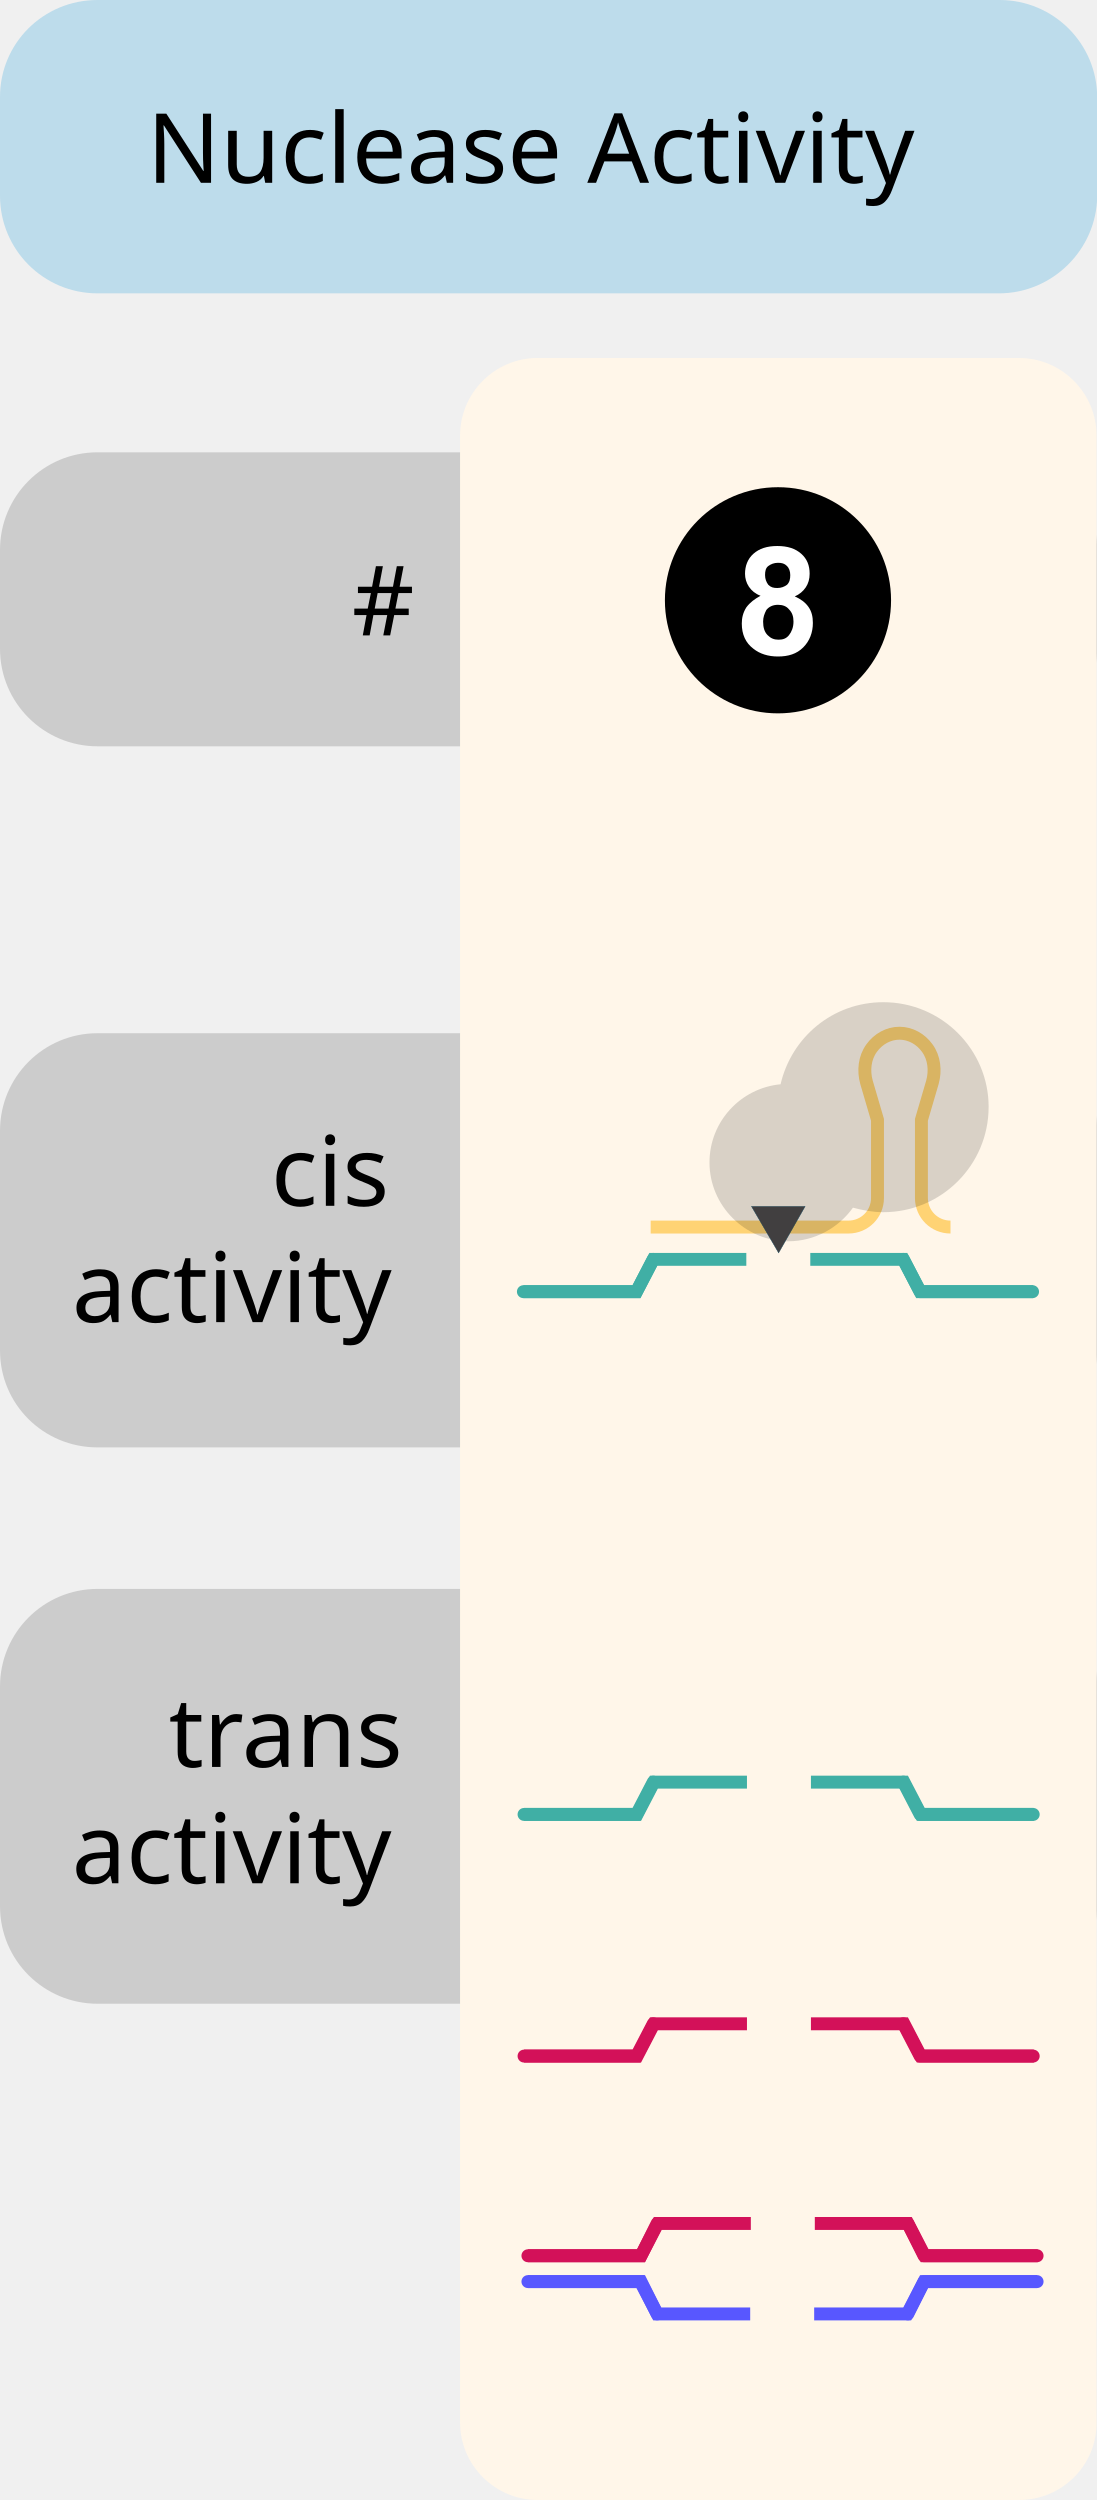
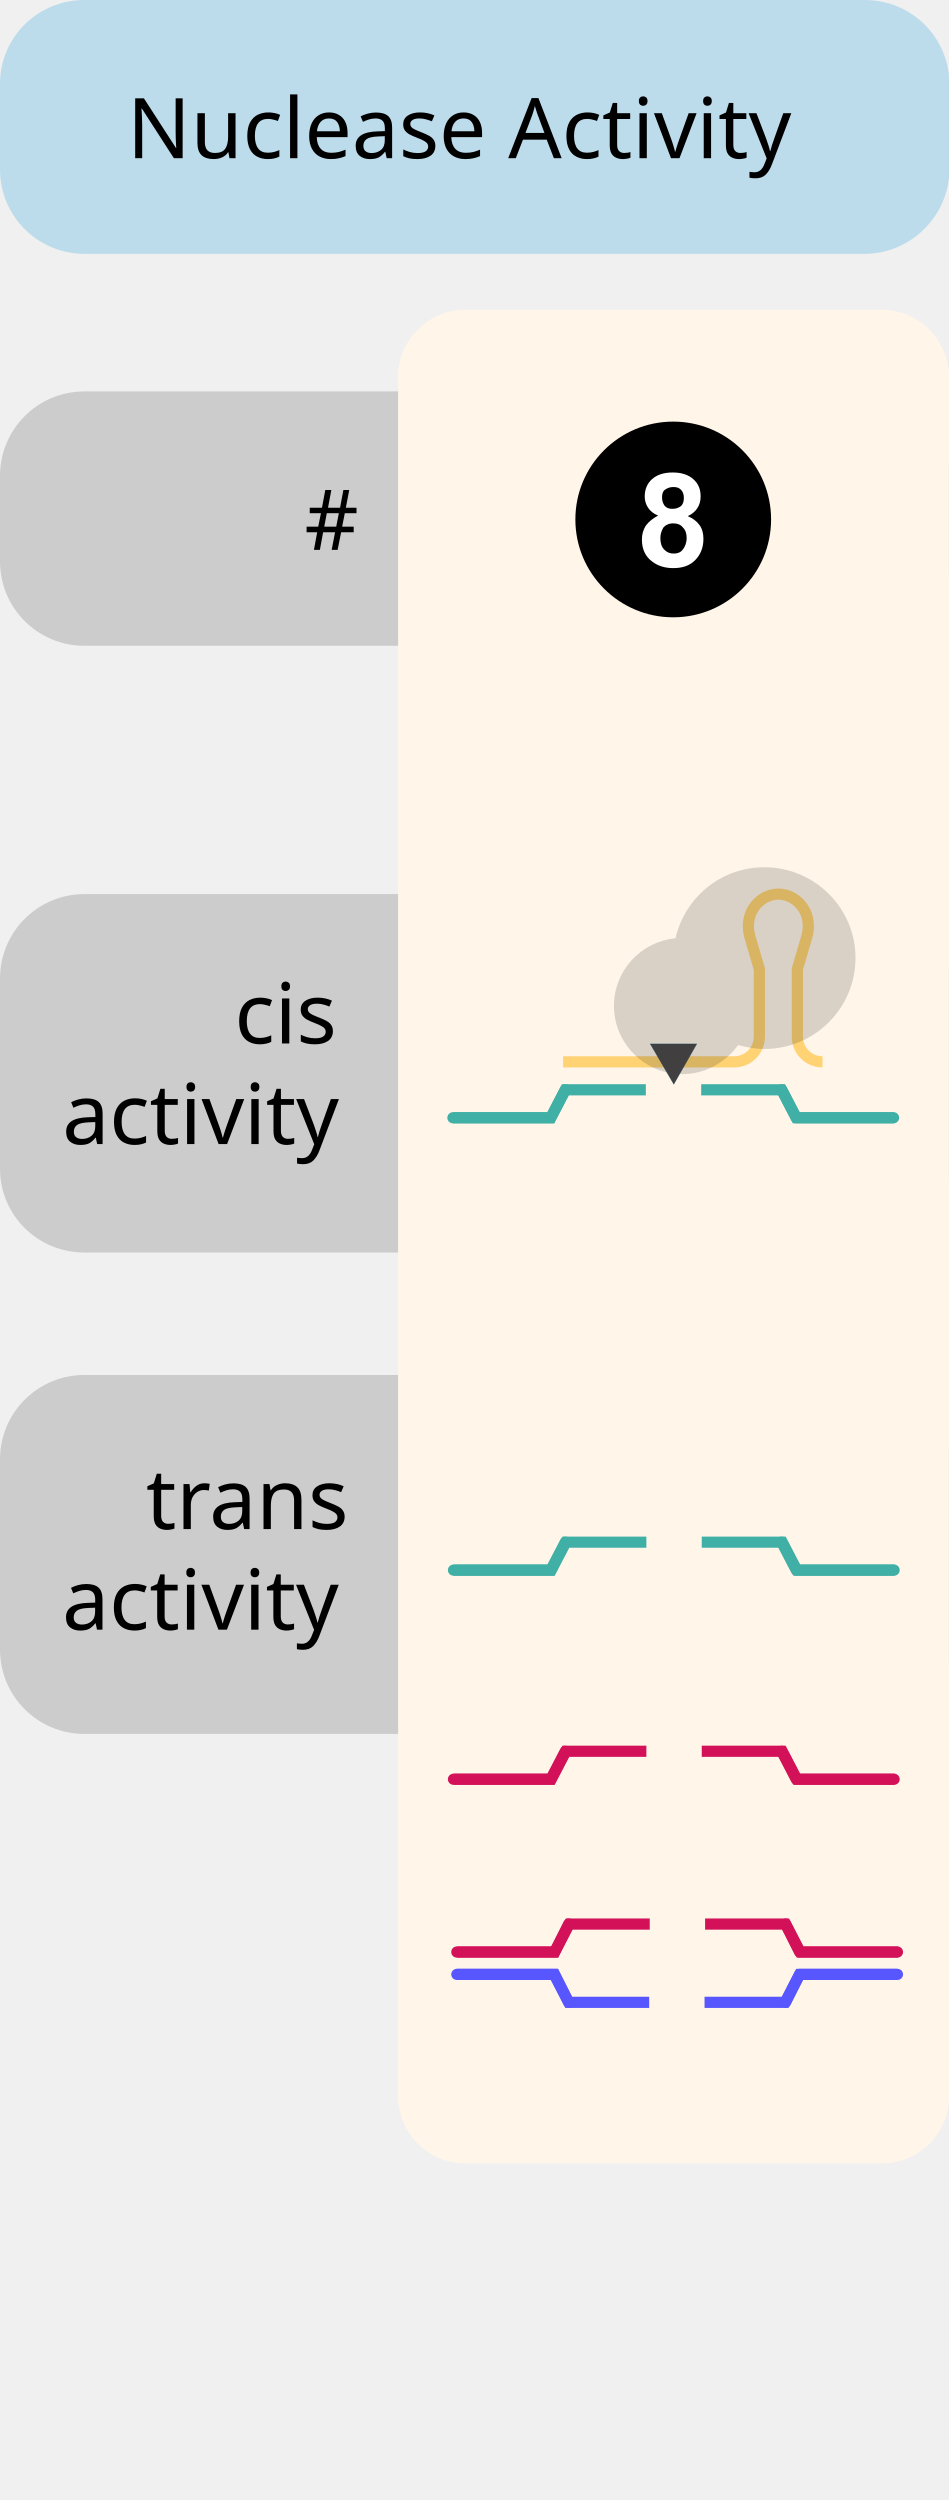
- <svg xmlns="http://www.w3.org/2000/svg" xmlns:xlink="http://www.w3.org/1999/xlink" version="1.1" id="Layer_1" x="0px" y="0px" viewBox="0 0 169.7 386.9" style="enable-background:new 0 0 169.7 386.9;" xml:space="preserve">
+ <svg xmlns="http://www.w3.org/2000/svg" xmlns:xlink="http://www.w3.org/1999/xlink" version="1.1" id="Layer_1" x="0px" y="0px" viewBox="0 0 169.7 447.1" style="enable-background:new 0 0 169.7 447.1;" xml:space="preserve">
  <style type="text/css">
	.st0{fill:none;}
	.st1{fill:#40AFA5;}
- 	.st2{fill:#31CAFD;}
- 	.st3{fill:#AAB8F1;}
- 	.st4{fill:#A2B8FF;}
- 	.st5{fill:#00CEDE;}
- 	.st6{fill:#FF0A00;}
- 	.st7{fill:#BEBEBE;}
- 	.st8{fill:#8F7F1D;}
- 	.st9{fill:#A17800;}
- 	.st10{fill:#FE1600;}
- 	.st11{fill:#C0BCBC;}
- 	.st12{fill:#CFB7BE;}
- 	.st13{fill:#BFBBC9;}
- 	.st14{fill:url(#SVGID_1_);}
- 	.st15{fill:#5857FF;}
- 	.st16{fill:#D31159;}
- 	.st17{fill:#FFAF00;}
- 	.st18{fill:#A09C9A;}
- 	.st19{fill:#006CDE;}
- 	.st20{fill:#6A6B7A;}
- 	.st21{fill:#D6BD0F;}
- 	.st22{fill:#A699AB;}
- 	.st23{fill:#0072BF;}
- 	.st24{fill:#80674E;}
- 	.st25{fill:#F2B300;}
- 	.st26{fill:#4DAAB8;}
- 	.st27{fill:#007B83;}
- 	.st28{fill:#D02A2A;}
- 	.st29{fill:#FFA5AF;}
- 	.st30{fill:#FFF7EA;}
- 	.st31{fill:#FFF7EB;}
- 	.st32{fill:#FFF6F5;}
- 	.st33{fill:#FCFCFC;}
- 	.st34{fill:#8B61FF;}
- 	.st35{fill:#007AFE;}
- 	.st36{fill:#0081DD;}
- 	.st37{fill:#65838D;}
- 	.st38{fill:#00FFB7;}
- 	.st39{fill:#F0DFA8;}
- 	.st40{fill:#FFD8C5;}
- 	.st41{fill:#89F0FF;}
- 	.st42{fill:#FFF6E9;}
- 	.st43{fill:none;stroke:#FFAF00;stroke-width:2.814;stroke-miterlimit:10;}
- 	.st44{opacity:0.15;}
+ 	.st2{fill:#FFF6E9;}
+ 	.st3{fill:#31CAFD;}
+ 	.st4{fill:#AAB8F1;}
+ 	.st5{fill:#A2B8FF;}
+ 	.st6{fill:#00CEDE;}
+ 	.st7{fill:#FF0A00;}
+ 	.st8{fill:#BEBEBE;}
+ 	.st9{fill:#8F7F1D;}
+ 	.st10{fill:#A17800;}
+ 	.st11{fill:#FE1600;}
+ 	.st12{fill:#C0BCBC;}
+ 	.st13{fill:#CFB7BE;}
+ 	.st14{fill:#BFBBC9;}
+ 	.st15{fill:url(#SVGID_1_);}
+ 	.st16{fill:#5857FF;}
+ 	.st17{fill:#D31159;}
+ 	.st18{fill:#FFAF00;}
+ 	.st19{fill:#A09C9A;}
+ 	.st20{fill:#006CDE;}
+ 	.st21{fill:#6A6B7A;}
+ 	.st22{fill:#D6BD0F;}
+ 	.st23{fill:#A699AB;}
+ 	.st24{fill:#0072BF;}
+ 	.st25{fill:#80674E;}
+ 	.st26{fill:#F2B300;}
+ 	.st27{fill:#4DAAB8;}
+ 	.st28{fill:#007B83;}
+ 	.st29{fill:#D02A2A;}
+ 	.st30{fill:#FFA5AF;}
+ 	.st31{fill:#FFF7EA;}
+ 	.st32{fill:#FFF7EB;}
+ 	.st33{fill:#FFF6F5;}
+ 	.st34{fill:#FCFCFC;}
+ 	.st35{fill:#8B61FF;}
+ 	.st36{fill:#007AFE;}
+ 	.st37{fill:#0081DD;}
+ 	.st38{fill:#65838D;}
+ 	.st39{fill:#00FFB7;}
+ 	.st40{fill:#F0DFA8;}
+ 	.st41{fill:#FFD8C5;}
+ 	.st42{fill:#89F0FF;}
+ 	.st43{opacity:0.15;}
+ 	.st44{fill:none;stroke:#FFAF00;stroke-width:2.256;stroke-miterlimit:10;}
	.st45{fill:none;stroke:#D31159;stroke-width:2.814;stroke-miterlimit:10;}
	.st46{fill:none;stroke:#5857FF;stroke-width:2.814;stroke-miterlimit:10;}
	.st47{fill:none;stroke:#D31159;stroke-width:2.814;stroke-linecap:round;stroke-miterlimit:10;}
	.st48{fill:none;stroke:#5857FF;stroke-width:2.814;stroke-linecap:round;stroke-miterlimit:10;}
	.st49{fill:none;stroke:#D31159;stroke-width:2.814;stroke-linecap:round;stroke-linejoin:round;stroke-miterlimit:10;}
	.st50{fill:none;stroke:#5857FF;stroke-width:2.814;stroke-linecap:round;stroke-linejoin:round;stroke-miterlimit:10;}
	.st51{stroke:#000000;stroke-width:1.492;stroke-miterlimit:10;}
	.st52{fill:#FFFFFF;}
- 	.st53{fill:#BDDCEB;}
- 	.st54{fill:none;stroke:#FFAF00;stroke-width:2.256;stroke-miterlimit:10;}
- 	.st55{fill:none;stroke:#31CAFD;stroke-width:2.5;stroke-miterlimit:10;}
- 	.st56{fill:none;stroke:#FFAF00;stroke-width:2.5;stroke-miterlimit:10;}
- 	.st57{fill:none;stroke:#FF0A00;stroke-width:2.5;stroke-miterlimit:10;}
- 	.st58{fill:none;stroke:#00FFB7;stroke-width:2.5;stroke-miterlimit:10;}
- 	.st59{fill:none;stroke:#8B61FF;stroke-width:2.5;stroke-miterlimit:10;}
- 	.st60{fill:none;stroke:#BEBEBE;stroke-width:2.5;stroke-miterlimit:10;}
- 	.st61{fill:none;stroke:#FF0A00;stroke-width:4.5;stroke-miterlimit:10;}
- 	.st62{fill:none;stroke:#BEBEBE;stroke-width:4.5;stroke-miterlimit:10;}
- 	.st63{fill:none;stroke:#000000;stroke-width:2.5;stroke-miterlimit:10;}
- 	.st64{fill:#413F40;stroke:#003953;stroke-width:5.431579e-02;stroke-miterlimit:10;}
- 	.st65{fill:none;stroke:#D31159;stroke-width:2;stroke-miterlimit:10;}
- 	.st66{fill:none;stroke:#5857FF;stroke-width:2;stroke-miterlimit:10;}
- 	.st67{fill:none;stroke:#D31159;stroke-width:2;stroke-linecap:round;stroke-miterlimit:10;}
- 	.st68{fill:none;stroke:#5857FF;stroke-width:2;stroke-linecap:round;stroke-miterlimit:10;}
- 	.st69{fill:none;stroke:#D31159;stroke-width:2;stroke-linecap:round;stroke-linejoin:round;stroke-miterlimit:10;}
- 	.st70{fill:none;stroke:#5857FF;stroke-width:2;stroke-linecap:round;stroke-linejoin:round;stroke-miterlimit:10;}
- 	.st71{opacity:0.4;fill:none;stroke:#FFAF00;stroke-width:1.716;stroke-miterlimit:10;}
- 	.st72{opacity:0.5;fill:none;stroke:#FFAF00;stroke-width:2;stroke-miterlimit:10;}
- 	.st73{fill:none;stroke:url(#SVGID_00000054251248568147576400000017713969681859718787_);stroke-width:2;stroke-miterlimit:10;}
- 	.st74{fill:none;stroke:url(#SVGID_00000078043068557687458260000000842580374062399669_);stroke-width:2;stroke-miterlimit:10;}
- 	
- 		.st75{fill:none;stroke:url(#SVGID_00000045617471831018862450000004088204797930728105_);stroke-width:2;stroke-linecap:round;stroke-miterlimit:10;}
- 	
- 		.st76{fill:none;stroke:url(#SVGID_00000034083506476395922420000001152043398959067019_);stroke-width:2;stroke-linecap:round;stroke-linejoin:round;stroke-miterlimit:10;}
- 	.st77{fill:none;stroke:url(#SVGID_00000038373924012029144860000006255046980414255784_);stroke-width:2;stroke-miterlimit:10;}
- 	.st78{fill:none;stroke:url(#SVGID_00000036954683195616297260000010865770954963640754_);stroke-width:2;stroke-miterlimit:10;}
- 	
- 		.st79{fill:none;stroke:url(#SVGID_00000094595304778983468590000016279153544161580206_);stroke-width:2;stroke-linecap:round;stroke-miterlimit:10;}
- 	
- 		.st80{fill:none;stroke:url(#SVGID_00000006702950099165477530000015134488296587314066_);stroke-width:2;stroke-linecap:round;stroke-linejoin:round;stroke-miterlimit:10;}
- 	.st81{fill:none;stroke:url(#SVGID_00000111890114845361280130000002675623082621013130_);stroke-width:2;stroke-miterlimit:10;}
- 	.st82{fill:none;stroke:url(#SVGID_00000140733451318023820440000010435614874703742392_);stroke-width:2;stroke-miterlimit:10;}
- 	
- 		.st83{fill:none;stroke:url(#SVGID_00000048477706009867719350000013195797202563271333_);stroke-width:2;stroke-linecap:round;stroke-miterlimit:10;}
- 	
- 		.st84{fill:none;stroke:url(#SVGID_00000031908767526750266150000012148348610209980546_);stroke-width:2;stroke-linecap:round;stroke-linejoin:round;stroke-miterlimit:10;}
- 	.st85{fill:none;stroke:url(#SVGID_00000092426248340746606240000008801450269207780507_);stroke-width:2;stroke-miterlimit:10;}
- 	.st86{fill:none;stroke:url(#SVGID_00000077287667718433599880000001603885340225093311_);stroke-width:2;stroke-miterlimit:10;}
- 	
- 		.st87{fill:none;stroke:url(#SVGID_00000157992266733175779350000018432163734850469545_);stroke-width:2;stroke-linecap:round;stroke-miterlimit:10;}
- 	
- 		.st88{fill:none;stroke:url(#SVGID_00000055685408867945893720000005862669214950468235_);stroke-width:2;stroke-linecap:round;stroke-linejoin:round;stroke-miterlimit:10;}
- 	.st89{opacity:0.25;}
- 	.st90{fill:none;stroke:#003953;stroke-width:2;stroke-miterlimit:10;}
- 	.st91{fill:none;stroke:#003953;stroke-width:2;stroke-linecap:round;stroke-miterlimit:10;}
- 	.st92{fill:none;stroke:url(#SVGID_00000105416496983404798620000001539233752589376699_);stroke-width:2;stroke-miterlimit:10;}
- 	.st93{fill:none;stroke:url(#SVGID_00000046323356523797400730000013433572433148917909_);stroke-width:2;stroke-miterlimit:10;}
- 	
- 		.st94{fill:none;stroke:url(#SVGID_00000003824136398076076560000014241042221097315258_);stroke-width:2;stroke-linecap:round;stroke-miterlimit:10;}
- 	
- 		.st95{fill:none;stroke:url(#SVGID_00000028285423013280219670000014725382187095474864_);stroke-width:2;stroke-linecap:round;stroke-miterlimit:10;}
- 	.st96{fill:none;stroke:url(#SVGID_00000169539058404930554440000017266141709876373948_);stroke-width:2;stroke-miterlimit:10;}
- 	.st97{fill:none;stroke:url(#SVGID_00000041981670792660351250000004281248195010975118_);stroke-width:2;stroke-miterlimit:10;}
- 	
- 		.st98{fill:none;stroke:url(#SVGID_00000013876788318222424370000010383728829088998025_);stroke-width:2;stroke-linecap:round;stroke-miterlimit:10;}
- 	
- 		.st99{fill:none;stroke:url(#SVGID_00000000906413384341306340000001345011296042827409_);stroke-width:2;stroke-linecap:round;stroke-linejoin:round;stroke-miterlimit:10;}
- 	.st100{fill:none;stroke:url(#SVGID_00000036236764933264438260000002581004263541746080_);stroke-width:2;stroke-miterlimit:10;}
- 	.st101{fill:none;stroke:url(#SVGID_00000090275023160549137730000001098415765458135436_);stroke-width:2;stroke-miterlimit:10;}
- 	
- 		.st102{fill:none;stroke:url(#SVGID_00000058585252681006954820000008213855413630872465_);stroke-width:2;stroke-linecap:round;stroke-miterlimit:10;}
- 	
- 		.st103{fill:none;stroke:url(#SVGID_00000039129629771631606840000006688860691013740193_);stroke-width:2;stroke-linecap:round;stroke-linejoin:round;stroke-miterlimit:10;}
- 	.st104{font-family:'Arial-BoldMT';}
- 	.st105{font-size:15px;}
- 	
- 		.st106{fill:none;stroke:url(#SVGID_00000017505554495869063740000011983828139032440503_);stroke-width:2.814;stroke-miterlimit:10;}
- 	
- 		.st107{fill:none;stroke:url(#SVGID_00000098187175394822342280000006298639411215683245_);stroke-width:2.814;stroke-linecap:round;stroke-miterlimit:10;}
- 	
- 		.st108{fill:none;stroke:url(#SVGID_00000163793356806326815950000015429410193470323373_);stroke-width:2.814;stroke-linecap:round;stroke-linejoin:round;stroke-miterlimit:10;}
- 	.st109{fill:none;stroke:#000000;stroke-width:3;stroke-miterlimit:10;}
- 	
- 		.st110{fill:none;stroke:url(#SVGID_00000075137682423615650140000000268506530365979042_);stroke-width:2.814;stroke-linecap:round;stroke-miterlimit:10;}
- 	
- 		.st111{fill:none;stroke:url(#SVGID_00000065051370225494006880000010361186389785283211_);stroke-width:2.814;stroke-miterlimit:10;}
- 	
- 		.st112{fill:none;stroke:url(#SVGID_00000121968837433294707230000010879397960289473187_);stroke-width:2.814;stroke-linecap:round;stroke-miterlimit:10;}
- 	
- 		.st113{fill:none;stroke:url(#SVGID_00000115510965635550887010000011808030899874786464_);stroke-width:2.814;stroke-linecap:round;stroke-linejoin:round;stroke-miterlimit:10;}
- 	
- 		.st114{fill:none;stroke:url(#SVGID_00000096049353623452521700000016269764337030108326_);stroke-width:2.814;stroke-miterlimit:10;}
- 	
- 		.st115{fill:none;stroke:url(#SVGID_00000109010004429588719070000007707071811949309853_);stroke-width:2.814;stroke-linecap:round;stroke-miterlimit:10;}
- 	
- 		.st116{fill:none;stroke:url(#SVGID_00000038409227059633491890000003648337821388582027_);stroke-width:2.814;stroke-linecap:round;stroke-linejoin:round;stroke-miterlimit:10;}
- 	.st117{fill:none;stroke:url(#SVGID_00000181082196187995069600000003393262334920503189_);stroke-width:2;stroke-miterlimit:10;}
- 	.st118{fill:none;stroke:url(#SVGID_00000016053000116507037980000004021024688858140607_);stroke-width:2;stroke-miterlimit:10;}
- 	
- 		.st119{fill:none;stroke:url(#SVGID_00000153679674392961925350000015335260164396090753_);stroke-width:2;stroke-linecap:round;stroke-miterlimit:10;}
- 	
- 		.st120{fill:none;stroke:url(#SVGID_00000052082456289160381640000018129999469702948280_);stroke-width:2;stroke-linecap:round;stroke-miterlimit:10;}
- 	.st121{fill:none;stroke:url(#SVGID_00000145767102601363865340000009207751013891027371_);stroke-width:2;stroke-miterlimit:10;}
- 	.st122{fill:none;stroke:url(#SVGID_00000001655754040203672390000012712498042074579125_);stroke-width:2;stroke-miterlimit:10;}
- 	
- 		.st123{fill:none;stroke:url(#SVGID_00000067921454304009035920000015810369672227199907_);stroke-width:2;stroke-linecap:round;stroke-miterlimit:10;}
- 	
- 		.st124{fill:none;stroke:url(#SVGID_00000078748679707406848400000011434340300593082558_);stroke-width:2;stroke-linecap:round;stroke-linejoin:round;stroke-miterlimit:10;}
- 	.st125{fill:none;stroke:url(#SVGID_00000079475378806928211980000014042402274989006005_);stroke-width:2;stroke-miterlimit:10;}
- 	.st126{fill:none;stroke:url(#SVGID_00000139294626944541919900000001290576921844637826_);stroke-width:2;stroke-miterlimit:10;}
- 	
- 		.st127{fill:none;stroke:url(#SVGID_00000123435473958078204740000007950964965618043318_);stroke-width:2;stroke-linecap:round;stroke-miterlimit:10;}
- 	
- 		.st128{fill:none;stroke:url(#SVGID_00000144300407696881177010000005930568966028251549_);stroke-width:2;stroke-linecap:round;stroke-linejoin:round;stroke-miterlimit:10;}
- 	.st129{fill:none;stroke:url(#SVGID_00000067947072003425402840000013761201981184358043_);stroke-width:2;stroke-miterlimit:10;}
- 	.st130{fill:none;stroke:url(#SVGID_00000152233313091011141200000004420854496900665010_);stroke-width:2;stroke-miterlimit:10;}
- 	
- 		.st131{fill:none;stroke:url(#SVGID_00000072965463287607241030000018208756076104115092_);stroke-width:2;stroke-linecap:round;stroke-miterlimit:10;}
- 	
- 		.st132{fill:none;stroke:url(#SVGID_00000091714484178803299960000003256800339749874318_);stroke-width:2;stroke-linecap:round;stroke-linejoin:round;stroke-miterlimit:10;}
- 	.st133{fill:none;stroke:url(#SVGID_00000023255812276979761200000007074588921471333299_);stroke-width:2;stroke-miterlimit:10;}
- 	.st134{fill:none;stroke:url(#SVGID_00000079446222734069972180000013673233077568658573_);stroke-width:2;stroke-miterlimit:10;}
- 	
- 		.st135{fill:none;stroke:url(#SVGID_00000101800690797126157350000001583163153725436805_);stroke-width:2;stroke-linecap:round;stroke-miterlimit:10;}
- 	
- 		.st136{fill:none;stroke:url(#SVGID_00000039854832153797696430000002365325881921220762_);stroke-width:2;stroke-linecap:round;stroke-linejoin:round;stroke-miterlimit:10;}
- 	.st137{fill:none;stroke:url(#SVGID_00000025439010088737867650000012577662586294090924_);stroke-width:2;stroke-miterlimit:10;}
- 	.st138{fill:none;stroke:url(#SVGID_00000070818158515301527800000000494219466929099915_);stroke-width:2;stroke-miterlimit:10;}
- 	
- 		.st139{fill:none;stroke:url(#SVGID_00000018945059407531986650000011090204572028500125_);stroke-width:2;stroke-linecap:round;stroke-miterlimit:10;}
- 	
- 		.st140{fill:none;stroke:url(#SVGID_00000004503606294182566090000011786852533383944323_);stroke-width:2;stroke-linecap:round;stroke-linejoin:round;stroke-miterlimit:10;}
- 	.st141{fill:none;stroke:url(#SVGID_00000144333201122495897320000012610860640221403522_);stroke-width:2;stroke-miterlimit:10;}
- 	.st142{fill:none;stroke:url(#SVGID_00000052797412078311797590000007836460736121889165_);stroke-width:2;stroke-miterlimit:10;}
- 	
- 		.st143{fill:none;stroke:url(#SVGID_00000033371336831797113040000004419801846766562751_);stroke-width:2;stroke-linecap:round;stroke-miterlimit:10;}
- 	
- 		.st144{fill:none;stroke:url(#SVGID_00000181051474553429700010000012832893779950809217_);stroke-width:2;stroke-linecap:round;stroke-linejoin:round;stroke-miterlimit:10;}
- 	.st145{fill:none;stroke:url(#SVGID_00000114047757411900845480000014392840578574694541_);stroke-width:2;stroke-miterlimit:10;}
- 	.st146{fill:none;stroke:url(#SVGID_00000047039368813342889840000001721369155124186796_);stroke-width:2;stroke-miterlimit:10;}
- 	
- 		.st147{fill:none;stroke:url(#SVGID_00000081614382482521071170000002592827586640617404_);stroke-width:2;stroke-linecap:round;stroke-miterlimit:10;}
- 	
- 		.st148{fill:none;stroke:url(#SVGID_00000158717378826126406710000011395608755782092185_);stroke-width:2;stroke-linecap:round;stroke-linejoin:round;stroke-miterlimit:10;}
- 	.st149{fill:none;stroke:url(#SVGID_00000060721914889748542460000017090347194903432844_);stroke-width:2;stroke-miterlimit:10;}
- 	.st150{fill:none;stroke:url(#SVGID_00000181799405296128536090000003391767416575554945_);stroke-width:2;stroke-miterlimit:10;}
- 	
- 		.st151{fill:none;stroke:url(#SVGID_00000096042268336955909350000016725633878356567730_);stroke-width:2;stroke-linecap:round;stroke-miterlimit:10;}
- 	
- 		.st152{fill:none;stroke:url(#SVGID_00000181081577756011900830000010475710762313737393_);stroke-width:2;stroke-linecap:round;stroke-linejoin:round;stroke-miterlimit:10;}
- 	
- 		.st153{fill:none;stroke:url(#SVGID_00000054239112539712294490000016190630838386870164_);stroke-width:2.814;stroke-miterlimit:10;}
- 	
- 		.st154{fill:none;stroke:url(#SVGID_00000031927193629010885260000012598976740856371880_);stroke-width:2.814;stroke-linecap:round;stroke-miterlimit:10;}
- 	
- 		.st155{fill:none;stroke:url(#SVGID_00000010997610338190652390000016100720788834144184_);stroke-width:2.814;stroke-linecap:round;stroke-linejoin:round;stroke-miterlimit:10;}
- 	
- 		.st156{fill:none;stroke:url(#SVGID_00000140011895493988188720000002924522010897601450_);stroke-width:2.814;stroke-linecap:round;stroke-miterlimit:10;}
- 	
- 		.st157{fill:none;stroke:url(#SVGID_00000006678353970993841670000009438273123498396320_);stroke-width:2.814;stroke-miterlimit:10;}
- 	
- 		.st158{fill:none;stroke:url(#SVGID_00000158012637212747070490000007790629623684714932_);stroke-width:2.814;stroke-linecap:round;stroke-miterlimit:10;}
- 	
- 		.st159{fill:none;stroke:url(#SVGID_00000114074536044852965350000007594401575187528070_);stroke-width:2.814;stroke-linecap:round;stroke-linejoin:round;stroke-miterlimit:10;}
- 	
- 		.st160{fill:none;stroke:url(#SVGID_00000160190226266908486640000012387738796104330380_);stroke-width:2.814;stroke-miterlimit:10;}
- 	
- 		.st161{fill:none;stroke:url(#SVGID_00000108995022158102536210000009273707773875062676_);stroke-width:2.814;stroke-linecap:round;stroke-miterlimit:10;}
- 	
- 		.st162{fill:none;stroke:url(#SVGID_00000150812449615356016530000001405774524226676356_);stroke-width:2.814;stroke-linecap:round;stroke-linejoin:round;stroke-miterlimit:10;}
+ 	.st53{fill:none;stroke:#31CAFD;stroke-width:2.5;stroke-miterlimit:10;}
+ 	.st54{fill:none;stroke:#FFAF00;stroke-width:2.5;stroke-miterlimit:10;}
+ 	.st55{fill:none;stroke:#FF0A00;stroke-width:2.5;stroke-miterlimit:10;}
+ 	.st56{fill:none;stroke:#00FFB7;stroke-width:2.5;stroke-miterlimit:10;}
+ 	.st57{fill:none;stroke:#8B61FF;stroke-width:2.5;stroke-miterlimit:10;}
+ 	.st58{fill:none;stroke:#BEBEBE;stroke-width:2.5;stroke-miterlimit:10;}
+ 	.st59{fill:none;stroke:#FF0A00;stroke-width:4.5;stroke-miterlimit:10;}
+ 	.st60{fill:none;stroke:#BEBEBE;stroke-width:4.5;stroke-miterlimit:10;}
+ 	.st61{fill:none;stroke:#000000;stroke-width:2.5;stroke-miterlimit:10;}
+ 	.st62{fill:#413F40;stroke:#003953;stroke-width:5.431579e-02;stroke-miterlimit:10;}
+ 	.st63{fill:none;stroke:#D31159;stroke-width:2;stroke-miterlimit:10;}
+ 	.st64{fill:none;stroke:#5857FF;stroke-width:2;stroke-miterlimit:10;}
+ 	.st65{fill:none;stroke:#D31159;stroke-width:2;stroke-linecap:round;stroke-miterlimit:10;}
+ 	.st66{fill:none;stroke:#5857FF;stroke-width:2;stroke-linecap:round;stroke-miterlimit:10;}
+ 	.st67{fill:none;stroke:#D31159;stroke-width:2;stroke-linecap:round;stroke-linejoin:round;stroke-miterlimit:10;}
+ 	.st68{fill:none;stroke:#5857FF;stroke-width:2;stroke-linecap:round;stroke-linejoin:round;stroke-miterlimit:10;}
+ 	.st69{opacity:0.4;fill:none;stroke:#FFAF00;stroke-width:1.716;stroke-miterlimit:10;}
+ 	.st70{fill:#BDDCEB;}
+ 	.st71{opacity:0.5;fill:none;stroke:#FFAF00;stroke-width:2;stroke-miterlimit:10;}
+ 	.st72{fill:none;stroke:url(#SVGID_00000049184529408782336290000006912279165701413538_);stroke-width:2;stroke-miterlimit:10;}
+ 	.st73{fill:none;stroke:url(#SVGID_00000060734938053177621510000013789415800667335298_);stroke-width:2;stroke-miterlimit:10;}
+ 	
+ 		.st74{fill:none;stroke:url(#SVGID_00000119813097899806833170000016012468195879743932_);stroke-width:2;stroke-linecap:round;stroke-miterlimit:10;}
+ 	
+ 		.st75{fill:none;stroke:url(#SVGID_00000165934050427074082990000011702950476664331672_);stroke-width:2;stroke-linecap:round;stroke-linejoin:round;stroke-miterlimit:10;}
+ 	.st76{fill:none;stroke:url(#SVGID_00000000906205698818335240000006700990868642951332_);stroke-width:2;stroke-miterlimit:10;}
+ 	.st77{fill:none;stroke:url(#SVGID_00000005256939574513994820000006153947728750037414_);stroke-width:2;stroke-miterlimit:10;}
+ 	
+ 		.st78{fill:none;stroke:url(#SVGID_00000084528368576772737880000000048541881070386340_);stroke-width:2;stroke-linecap:round;stroke-miterlimit:10;}
+ 	
+ 		.st79{fill:none;stroke:url(#SVGID_00000023974747460949683880000012235917382901220993_);stroke-width:2;stroke-linecap:round;stroke-linejoin:round;stroke-miterlimit:10;}
+ 	.st80{fill:none;stroke:url(#SVGID_00000168104759496997138640000001626183139708196256_);stroke-width:2;stroke-miterlimit:10;}
+ 	.st81{fill:none;stroke:url(#SVGID_00000047738759208875585220000002373637206239960747_);stroke-width:2;stroke-miterlimit:10;}
+ 	
+ 		.st82{fill:none;stroke:url(#SVGID_00000069398270626058125240000006669231370484013752_);stroke-width:2;stroke-linecap:round;stroke-miterlimit:10;}
+ 	
+ 		.st83{fill:none;stroke:url(#SVGID_00000110432178326977346720000011821130200964239779_);stroke-width:2;stroke-linecap:round;stroke-linejoin:round;stroke-miterlimit:10;}
+ 	.st84{fill:none;stroke:url(#SVGID_00000033340004613720928770000001584889702791234230_);stroke-width:2;stroke-miterlimit:10;}
+ 	.st85{fill:none;stroke:url(#SVGID_00000145023180023091365900000014435332988105438138_);stroke-width:2;stroke-miterlimit:10;}
+ 	
+ 		.st86{fill:none;stroke:url(#SVGID_00000011742291824348323800000012760657954536349104_);stroke-width:2;stroke-linecap:round;stroke-miterlimit:10;}
+ 	
+ 		.st87{fill:none;stroke:url(#SVGID_00000098919135135915196330000013486109993547138734_);stroke-width:2;stroke-linecap:round;stroke-linejoin:round;stroke-miterlimit:10;}
+ 	.st88{opacity:0.25;}
+ 	.st89{fill:none;stroke:#003953;stroke-width:2;stroke-miterlimit:10;}
+ 	.st90{fill:none;stroke:#003953;stroke-width:2;stroke-linecap:round;stroke-miterlimit:10;}
+ 	.st91{fill:none;stroke:url(#SVGID_00000111875374207717305250000014719800414874164656_);stroke-width:2;stroke-miterlimit:10;}
+ 	.st92{fill:none;stroke:url(#SVGID_00000018960146252161282410000017792721182089842825_);stroke-width:2;stroke-miterlimit:10;}
+ 	
+ 		.st93{fill:none;stroke:url(#SVGID_00000168078619526542320900000016295880036954156182_);stroke-width:2;stroke-linecap:round;stroke-miterlimit:10;}
+ 	
+ 		.st94{fill:none;stroke:url(#SVGID_00000183219986089934875710000004764959756412531341_);stroke-width:2;stroke-linecap:round;stroke-miterlimit:10;}
+ 	.st95{fill:none;stroke:url(#SVGID_00000117650685159135623060000009243560273643242669_);stroke-width:2;stroke-miterlimit:10;}
+ 	.st96{fill:none;stroke:url(#SVGID_00000159449581532558791660000007961054055722371263_);stroke-width:2;stroke-miterlimit:10;}
+ 	
+ 		.st97{fill:none;stroke:url(#SVGID_00000085216073055869152030000012673562487769497004_);stroke-width:2;stroke-linecap:round;stroke-miterlimit:10;}
+ 	
+ 		.st98{fill:none;stroke:url(#SVGID_00000134958639663074961520000013453675145144934057_);stroke-width:2;stroke-linecap:round;stroke-linejoin:round;stroke-miterlimit:10;}
+ 	.st99{fill:none;stroke:url(#SVGID_00000176029879500668641640000009563661143333429168_);stroke-width:2;stroke-miterlimit:10;}
+ 	.st100{fill:none;stroke:url(#SVGID_00000132075780684663401510000005894463427924196016_);stroke-width:2;stroke-miterlimit:10;}
+ 	
+ 		.st101{fill:none;stroke:url(#SVGID_00000036238088284207589120000003947557557929906347_);stroke-width:2;stroke-linecap:round;stroke-miterlimit:10;}
+ 	
+ 		.st102{fill:none;stroke:url(#SVGID_00000116201957798370737200000014232394185341638816_);stroke-width:2;stroke-linecap:round;stroke-linejoin:round;stroke-miterlimit:10;}
+ 	.st103{fill:none;stroke:#FFAF00;stroke-width:2.814;stroke-miterlimit:10;}
+ 	
+ 		.st104{fill:none;stroke:url(#SVGID_00000058578349599829403360000011400427941585753994_);stroke-width:2.814;stroke-miterlimit:10;}
+ 	
+ 		.st105{fill:none;stroke:url(#SVGID_00000153668888240103978340000002277448966225641622_);stroke-width:2.814;stroke-linecap:round;stroke-miterlimit:10;}
+ 	
+ 		.st106{fill:none;stroke:url(#SVGID_00000018942751595729976440000015145804908951062955_);stroke-width:2.814;stroke-linecap:round;stroke-linejoin:round;stroke-miterlimit:10;}
+ 	.st107{fill:none;stroke:#000000;stroke-width:3;stroke-miterlimit:10;}
+ 	
+ 		.st108{fill:none;stroke:url(#SVGID_00000080910433680560760820000011096241377992829624_);stroke-width:2.814;stroke-linecap:round;stroke-miterlimit:10;}
+ 	
+ 		.st109{fill:none;stroke:url(#SVGID_00000028317513084775812380000016238635217224445368_);stroke-width:2.814;stroke-miterlimit:10;}
+ 	
+ 		.st110{fill:none;stroke:url(#SVGID_00000003803180781279015600000013461546399185538192_);stroke-width:2.814;stroke-linecap:round;stroke-miterlimit:10;}
+ 	
+ 		.st111{fill:none;stroke:url(#SVGID_00000115501702859960402140000018314115874921903500_);stroke-width:2.814;stroke-linecap:round;stroke-linejoin:round;stroke-miterlimit:10;}
+ 	
+ 		.st112{fill:none;stroke:url(#SVGID_00000133528767644144513830000005581279406476569478_);stroke-width:2.814;stroke-miterlimit:10;}
+ 	
+ 		.st113{fill:none;stroke:url(#SVGID_00000163038587168606067100000018400233490356919711_);stroke-width:2.814;stroke-linecap:round;stroke-miterlimit:10;}
+ 	
+ 		.st114{fill:none;stroke:url(#SVGID_00000119822515319938659410000000141862645516588978_);stroke-width:2.814;stroke-linecap:round;stroke-linejoin:round;stroke-miterlimit:10;}
+ 	.st115{fill:none;stroke:url(#SVGID_00000071561638132190159690000004199190905930266247_);stroke-width:2;stroke-miterlimit:10;}
+ 	.st116{fill:none;stroke:url(#SVGID_00000095321822923549813430000013692015732778100112_);stroke-width:2;stroke-miterlimit:10;}
+ 	
+ 		.st117{fill:none;stroke:url(#SVGID_00000015332390900274638990000003035156814400820128_);stroke-width:2;stroke-linecap:round;stroke-miterlimit:10;}
+ 	
+ 		.st118{fill:none;stroke:url(#SVGID_00000085216143267785817280000005176980902292230838_);stroke-width:2;stroke-linecap:round;stroke-miterlimit:10;}
+ 	.st119{fill:none;stroke:url(#SVGID_00000177455805214689807290000016667623153915464382_);stroke-width:2;stroke-miterlimit:10;}
+ 	.st120{fill:none;stroke:url(#SVGID_00000182520307635414685030000015839704009955741345_);stroke-width:2;stroke-miterlimit:10;}
+ 	
+ 		.st121{fill:none;stroke:url(#SVGID_00000165198419718030187050000011378158279202618293_);stroke-width:2;stroke-linecap:round;stroke-miterlimit:10;}
+ 	
+ 		.st122{fill:none;stroke:url(#SVGID_00000011007980565874890440000006748404226745953931_);stroke-width:2;stroke-linecap:round;stroke-miterlimit:10;}
+ 	.st123{font-family:'Arial-BoldMT';}
+ 	.st124{font-size:15px;}
+ 	.st125{fill:none;stroke:url(#SVGID_00000005243746218968406980000002678947356343213457_);stroke-width:2;stroke-miterlimit:10;}
+ 	.st126{fill:none;stroke:url(#SVGID_00000020388062788578457130000005187826333094831758_);stroke-width:2;stroke-miterlimit:10;}
+ 	
+ 		.st127{fill:none;stroke:url(#SVGID_00000158745466231703556540000014837974505127987106_);stroke-width:2;stroke-linecap:round;stroke-miterlimit:10;}
+ 	
+ 		.st128{fill:none;stroke:url(#SVGID_00000169549111601859232850000008723414608231085239_);stroke-width:2;stroke-linecap:round;stroke-linejoin:round;stroke-miterlimit:10;}
+ 	.st129{fill:none;stroke:url(#SVGID_00000044136278565858796510000000663943185251746959_);stroke-width:2;stroke-miterlimit:10;}
+ 	.st130{fill:none;stroke:url(#SVGID_00000146481138208097527080000008152711525639591053_);stroke-width:2;stroke-miterlimit:10;}
+ 	
+ 		.st131{fill:none;stroke:url(#SVGID_00000161617643664221209270000015815536119605223078_);stroke-width:2;stroke-linecap:round;stroke-miterlimit:10;}
+ 	
+ 		.st132{fill:none;stroke:url(#SVGID_00000121992719379767808390000017651387845032132517_);stroke-width:2;stroke-linecap:round;stroke-linejoin:round;stroke-miterlimit:10;}
+ 	.st133{fill:none;stroke:url(#SVGID_00000034066091325585208070000010687712279430386080_);stroke-width:2;stroke-miterlimit:10;}
+ 	.st134{fill:none;stroke:url(#SVGID_00000065033035547561262450000006372180648363746457_);stroke-width:2;stroke-miterlimit:10;}
+ 	
+ 		.st135{fill:none;stroke:url(#SVGID_00000105424070436037088970000010341914872283799682_);stroke-width:2;stroke-linecap:round;stroke-miterlimit:10;}
+ 	
+ 		.st136{fill:none;stroke:url(#SVGID_00000050646608861096924020000006564859142288887465_);stroke-width:2;stroke-linecap:round;stroke-linejoin:round;stroke-miterlimit:10;}
+ 	.st137{fill:none;stroke:url(#SVGID_00000169524978478992544060000010303162504286851500_);stroke-width:2;stroke-miterlimit:10;}
+ 	.st138{fill:none;stroke:url(#SVGID_00000017504603679879177170000009373478322806691498_);stroke-width:2;stroke-miterlimit:10;}
+ 	
+ 		.st139{fill:none;stroke:url(#SVGID_00000036242375436224053090000010669354116891052726_);stroke-width:2;stroke-linecap:round;stroke-miterlimit:10;}
+ 	
+ 		.st140{fill:none;stroke:url(#SVGID_00000053513204587057541400000012079571978826366611_);stroke-width:2;stroke-linecap:round;stroke-linejoin:round;stroke-miterlimit:10;}
+ 	.st141{fill:none;stroke:url(#SVGID_00000057132345509332301770000004274289577137040040_);stroke-width:2;stroke-miterlimit:10;}
+ 	.st142{fill:none;stroke:url(#SVGID_00000136388846253691241590000004236346439831939475_);stroke-width:2;stroke-miterlimit:10;}
+ 	
+ 		.st143{fill:none;stroke:url(#SVGID_00000164515190883857111940000018420696103526459830_);stroke-width:2;stroke-linecap:round;stroke-miterlimit:10;}
+ 	
+ 		.st144{fill:none;stroke:url(#SVGID_00000042730190175254605240000007796774017727838130_);stroke-width:2;stroke-linecap:round;stroke-linejoin:round;stroke-miterlimit:10;}
+ 	.st145{fill:none;stroke:url(#SVGID_00000098919166119288164900000012190224616234974126_);stroke-width:2;stroke-miterlimit:10;}
+ 	.st146{fill:none;stroke:url(#SVGID_00000029754398600040186310000012820105018108509848_);stroke-width:2;stroke-miterlimit:10;}
+ 	
+ 		.st147{fill:none;stroke:url(#SVGID_00000005964115035486088430000010974965477090156930_);stroke-width:2;stroke-linecap:round;stroke-miterlimit:10;}
+ 	
+ 		.st148{fill:none;stroke:url(#SVGID_00000096771982790600416920000012415928565380971925_);stroke-width:2;stroke-linecap:round;stroke-linejoin:round;stroke-miterlimit:10;}
+ 	.st149{fill:none;stroke:url(#SVGID_00000114049580868272493160000006505660730227349646_);stroke-width:2;stroke-miterlimit:10;}
+ 	.st150{fill:none;stroke:url(#SVGID_00000046312875486166644270000000281768989371688095_);stroke-width:2;stroke-miterlimit:10;}
+ 	
+ 		.st151{fill:none;stroke:url(#SVGID_00000021835272677155179510000017339807247035014579_);stroke-width:2;stroke-linecap:round;stroke-miterlimit:10;}
+ 	
+ 		.st152{fill:none;stroke:url(#SVGID_00000071547548485574592820000016936270564031381914_);stroke-width:2;stroke-linecap:round;stroke-linejoin:round;stroke-miterlimit:10;}
+ 	.st153{fill:none;stroke:url(#SVGID_00000138561287029337624360000001675267591197146508_);stroke-width:2;stroke-miterlimit:10;}
+ 	.st154{fill:none;stroke:url(#SVGID_00000088125254541681406770000000938676248434238615_);stroke-width:2;stroke-miterlimit:10;}
+ 	
+ 		.st155{fill:none;stroke:url(#SVGID_00000170971376667783667680000014943837479169776050_);stroke-width:2;stroke-linecap:round;stroke-miterlimit:10;}
+ 	
+ 		.st156{fill:none;stroke:url(#SVGID_00000052816891730499751180000015597482628350605976_);stroke-width:2;stroke-linecap:round;stroke-linejoin:round;stroke-miterlimit:10;}
+ 	
+ 		.st157{fill:none;stroke:url(#SVGID_00000057126051370609091910000012249390686031145892_);stroke-width:2.814;stroke-miterlimit:10;}
+ 	
+ 		.st158{fill:none;stroke:url(#SVGID_00000173133497627091120570000003213076109548480447_);stroke-width:2.814;stroke-linecap:round;stroke-miterlimit:10;}
+ 	
+ 		.st159{fill:none;stroke:url(#SVGID_00000050657996881886645480000017472161994181308335_);stroke-width:2.814;stroke-linecap:round;stroke-linejoin:round;stroke-miterlimit:10;}
+ 	
+ 		.st160{fill:none;stroke:url(#SVGID_00000061471613940769191660000016493220677840517272_);stroke-width:2.814;stroke-linecap:round;stroke-miterlimit:10;}
+ 	
+ 		.st161{fill:none;stroke:url(#SVGID_00000083055865710908099400000011666774318943305151_);stroke-width:2.814;stroke-miterlimit:10;}
+ 	
+ 		.st162{fill:none;stroke:url(#SVGID_00000112618715750467374190000006400887474374644667_);stroke-width:2.814;stroke-linecap:round;stroke-miterlimit:10;}
+ 	
+ 		.st163{fill:none;stroke:url(#SVGID_00000062912054272904997460000002333019920092193934_);stroke-width:2.814;stroke-linecap:round;stroke-linejoin:round;stroke-miterlimit:10;}
+ 	
+ 		.st164{fill:none;stroke:url(#SVGID_00000180332757807109802470000003749973982797737875_);stroke-width:2.814;stroke-miterlimit:10;}
+ 	
+ 		.st165{fill:none;stroke:url(#SVGID_00000099663525315712877070000006304889865021805993_);stroke-width:2.814;stroke-linecap:round;stroke-miterlimit:10;}
+ 	
+ 		.st166{fill:none;stroke:url(#SVGID_00000109018618741467083200000016862429713342378631_);stroke-width:2.814;stroke-linecap:round;stroke-linejoin:round;stroke-miterlimit:10;}
+ 	
+ 		.st167{fill:none;stroke:url(#SVGID_00000114767368928336066630000012505759454653786782_);stroke-width:2.814;stroke-miterlimit:10;}
+ 	
+ 		.st168{fill:none;stroke:url(#SVGID_00000089563995236963151360000001906420220445538993_);stroke-width:2.814;stroke-linecap:round;stroke-miterlimit:10;}
+ 	
+ 		.st169{fill:none;stroke:url(#SVGID_00000103948665194099488690000005223566185720267154_);stroke-width:2.814;stroke-linecap:round;stroke-linejoin:round;stroke-miterlimit:10;}
+ 	
+ 		.st170{fill:none;stroke:url(#SVGID_00000103240406139338523410000015513615279224967300_);stroke-width:2.814;stroke-miterlimit:10;}
+ 	
+ 		.st171{fill:none;stroke:url(#SVGID_00000030480342223055230690000003845136182500928665_);stroke-width:2.814;stroke-linecap:round;stroke-miterlimit:10;}
+ 	
+ 		.st172{fill:none;stroke:url(#SVGID_00000173141081689888804230000003185712629127549827_);stroke-width:2.814;stroke-linecap:round;stroke-linejoin:round;stroke-miterlimit:10;}
+ 	
+ 		.st173{fill:none;stroke:url(#SVGID_00000098201013139486716320000007541314998489565615_);stroke-width:2.814;stroke-miterlimit:10;}
+ 	
+ 		.st174{fill:none;stroke:url(#SVGID_00000057106331100905646820000000037297712272334520_);stroke-width:2.814;stroke-linecap:round;stroke-miterlimit:10;}
+ 	
+ 		.st175{fill:none;stroke:url(#SVGID_00000039846593359813786560000008022301146925935775_);stroke-width:2.814;stroke-linecap:round;stroke-linejoin:round;stroke-miterlimit:10;}
+ 	.st176{fill:#292D39;}
</style>
-   <pattern x="-1383.4" y="-187.3" width="47.6" height="47.6" patternUnits="userSpaceOnUse" id="New_Pattern_Swatch_6" viewBox="0 -47.6 47.6 47.6" style="overflow:visible;">
+   <pattern x="-1383.4" y="285" width="47.6" height="47.6" patternUnits="userSpaceOnUse" id="New_Pattern_Swatch_6" viewBox="0 -47.6 47.6 47.6" style="overflow:visible;">
    <g>
      <rect y="-47.6" class="st0" width="47.6" height="47.6" />
      <rect y="-47.6" class="st1" width="47.6" height="47.6" />
    </g>
  </pattern>
-   <g class="st44">
+   <g class="st43">
    <path d="M154.6,115.5H15.1c-8.3,0-15.1-6.7-15.1-15.1l0-15.3c0-8.3,6.7-15.1,15.1-15.1h139.6c8.3,0,15.1,6.7,15.1,15.1v15.3   C169.7,108.8,162.9,115.5,154.6,115.5z" />
  </g>
-   <g class="st44">
+   <g class="st43">
    <path d="M154.6,224H15.1C6.7,224,0,217.3,0,209l0-34c0-8.3,6.7-15.1,15.1-15.1h139.6c8.3,0,15.1,6.7,15.1,15.1v34   C169.7,217.3,162.9,224,154.6,224z" />
  </g>
-   <g class="st44">
+   <g class="st43">
    <path d="M154.6,310.1H15.1c-8.3,0-15.1-6.7-15.1-15.1l0-34c0-8.3,6.7-15.1,15.1-15.1h139.6c8.3,0,15.1,6.7,15.1,15.1v34   C169.7,303.4,162.9,310.1,154.6,310.1z" />
  </g>
  <g>
    <g>
-       <text transform="matrix(1 0 0 1 26.1201 273.4553)">
-         <tspan x="0" y="0" class="st104 st105">trans</tspan>
-         <tspan x="-15" y="18" class="st104 st105">activity</tspan>
+       <text transform="matrix(1 0 0 1 26.12 273.4552)">
+         <tspan x="0" y="0" class="st123 st124">trans</tspan>
+         <tspan x="-15" y="18" class="st123 st124">activity</tspan>
      </text>
    </g>
    <g>
-       <text transform="matrix(1 0 0 1 54.4577 98.3327)" class="st104 st105">#</text>
-     </g>
-     <g>
-       <text transform="matrix(1 0 0 1 41.9477 186.6086)">
-         <tspan x="0" y="0" class="st104 st105">cis</tspan>
-         <tspan x="-30.8" y="18" class="st104 st105">activity</tspan>
+       <text transform="matrix(1 0 0 1 54.4576 98.3327)" class="st123 st124">#</text>
+     </g>
+     <g>
+       <text transform="matrix(1 0 0 1 41.9476 186.6086)">
+         <tspan x="0" y="0" class="st123 st124">cis</tspan>
+         <tspan x="-30.8" y="18" class="st123 st124">activity</tspan>
      </text>
    </g>
  </g>
-   <path class="st53" d="M154.6,45.4H15.1C6.7,45.4,0,38.6,0,30.3l0-15.3C0,6.7,6.7,0,15.1,0l139.6,0c8.3,0,15.1,6.7,15.1,15.1v15.3  C169.7,38.6,162.9,45.4,154.6,45.4z" />
+   <path class="st70" d="M154.6,45.4H15.1C6.7,45.4,0,38.6,0,30.3l0-15.3C0,6.7,6.7,0,15.1,0l139.6,0c8.3,0,15.1,6.7,15.1,15.1v15.3  C169.7,38.6,162.9,45.4,154.6,45.4z" />
  <g>
-     <text transform="matrix(1 0 0 1 22.7246 28.2938)" class="st104 st105">Nuclease Activity</text>
+     <text transform="matrix(1 0 0 1 22.7245 28.2937)" class="st123 st124">Nuclease Activity</text>
  </g>
  <g>
-     <path class="st42" d="M157.7,386.9H83.2c-6.6,0-12-5.4-12-12V67.4c0-6.6,5.4-12,12-12h74.5c6.6,0,12,5.4,12,12v307.6   C169.7,381.6,164.3,386.9,157.7,386.9z" />
+     <path class="st2" d="M157.7,386.9H83.2c-6.6,0-12-5.4-12-12V67.4c0-6.6,5.4-12,12-12h74.5c6.6,0,12,5.4,12,12v307.6   C169.7,381.6,164.3,386.9,157.7,386.9z" />
    <g>
      <g>
-         <path class="st72" d="M147.1,189.9c-2.5,0-4.5-2-4.5-4.5v-12.1l1.7-5.8c0.5-1.8,0.3-3.8-0.8-5.3c-1-1.4-2.6-2.3-4.3-2.3h0     c-1.7,0-3.3,0.9-4.3,2.3c-1.1,1.5-1.3,3.5-0.8,5.3l1.7,5.8v12.1c0,2.5-2,4.5-4.5,4.5h-30.6" />
-         <g class="st44">
+         <path class="st71" d="M147.1,189.9c-2.5,0-4.5-2-4.5-4.5v-12.1l1.7-5.8c0.5-1.8,0.3-3.8-0.8-5.3c-1-1.4-2.6-2.3-4.3-2.3h0     c-1.7,0-3.3,0.9-4.3,2.3c-1.1,1.5-1.3,3.5-0.8,5.3l1.7,5.8v12.1c0,2.5-2,4.5-4.5,4.5h-30.6" />
+         <g class="st43">
          <path d="M136.7,155.1c-7.8,0-14.2,5.4-15.9,12.7c-6.2,0.6-11,5.8-11,12.1c0,6.7,5.5,12.2,12.2,12.2c4.1,0,7.8-2.1,10-5.2      c1.5,0.4,3.1,0.7,4.7,0.7c9,0,16.3-7.3,16.3-16.3C153,162.4,145.7,155.1,136.7,155.1z" />
        </g>
      </g>
-       <polygon class="st64" points="120.5,193.9 124.6,186.7 116.3,186.7   " />
-       <pattern id="SVGID_1_" xlink:href="#New_Pattern_Swatch_6" patternTransform="matrix(1 0 0 1 -25.1088 81.6434)">
+       <polygon class="st62" points="120.5,193.9 124.6,186.7 116.3,186.7   " />
+       <pattern id="SVGID_1_" xlink:href="#New_Pattern_Swatch_6" patternTransform="matrix(1 0 0 1 -25.1088 -57.4928)">
		</pattern>
      <path style="fill:none;stroke:url(#SVGID_1_);stroke-width:2;stroke-miterlimit:10;" d="M81,199.9h17.5l2.6-5l0,0l14.4,0" />
-       <pattern id="SVGID_00000000928604432818553000000005663715429239290017_" xlink:href="#New_Pattern_Swatch_6" patternTransform="matrix(1 0 0 1 -25.1088 81.6434)">
- 		</pattern>
-       <path style="fill:none;stroke:url(#SVGID_00000000928604432818553000000005663715429239290017_);stroke-width:2;stroke-miterlimit:10;" d="    M125.4,194.9l14.4,0l0,0l2.6,5h17.5" />
-       <pattern id="SVGID_00000110469036202757290270000010177705834074380165_" xlink:href="#New_Pattern_Swatch_6" patternTransform="matrix(1 0 0 1 -25.1088 81.6434)">
- 		</pattern>
-       <polyline style="fill:none;stroke:url(#SVGID_00000110469036202757290270000010177705834074380165_);stroke-width:2;stroke-linecap:round;stroke-miterlimit:10;" points="    81,199.9 98.5,199.9 101.1,194.9   " />
-       <pattern id="SVGID_00000103246752151411327640000001660900012531152009_" xlink:href="#New_Pattern_Swatch_6" patternTransform="matrix(1 0 0 1 -25.1088 81.6434)">
- 		</pattern>
-       <polyline style="fill:none;stroke:url(#SVGID_00000103246752151411327640000001660900012531152009_);stroke-width:2;stroke-linecap:round;stroke-linejoin:round;stroke-miterlimit:10;" points="    139.8,194.9 142.4,199.9 159.8,199.9   " />
-     </g>
-     <g>
-       <pattern id="SVGID_00000151517461175068709730000001478391839465537422_" xlink:href="#New_Pattern_Swatch_6" patternTransform="matrix(1 0 0 1 -25.1088 79.1453)">
- 		</pattern>
-       <path style="fill:none;stroke:url(#SVGID_00000151517461175068709730000001478391839465537422_);stroke-width:2;stroke-miterlimit:10;" d="    M81.1,280.8h17.5l2.6-5l0,0l14.4,0" />
-       <pattern id="SVGID_00000120545139126121627840000011401515036785477029_" xlink:href="#New_Pattern_Swatch_6" patternTransform="matrix(1 0 0 1 -25.1088 79.1453)">
- 		</pattern>
-       <path style="fill:none;stroke:url(#SVGID_00000120545139126121627840000011401515036785477029_);stroke-width:2;stroke-miterlimit:10;" d="    M125.5,275.8l14.4,0l0,0l2.6,5h17.5" />
-       <pattern id="SVGID_00000155827524545438046240000004440883375185426827_" xlink:href="#New_Pattern_Swatch_6" patternTransform="matrix(1 0 0 1 -25.1088 79.1453)">
- 		</pattern>
-       <polyline style="fill:none;stroke:url(#SVGID_00000155827524545438046240000004440883375185426827_);stroke-width:2;stroke-linecap:round;stroke-miterlimit:10;" points="    81.1,280.8 98.5,280.8 101.1,275.8   " />
-       <pattern id="SVGID_00000164504867077224979550000003360829395570550444_" xlink:href="#New_Pattern_Swatch_6" patternTransform="matrix(1 0 0 1 -25.1088 79.1453)">
- 		</pattern>
-       <polyline style="fill:none;stroke:url(#SVGID_00000164504867077224979550000003360829395570550444_);stroke-width:2;stroke-linecap:round;stroke-linejoin:round;stroke-miterlimit:10;" points="    139.8,275.8 142.4,280.8 159.9,280.8   " />
+       <pattern id="SVGID_00000170986877905776347200000012332862911182858646_" xlink:href="#New_Pattern_Swatch_6" patternTransform="matrix(1 0 0 1 -25.1088 -57.4928)">
+ 		</pattern>
+       <path style="fill:none;stroke:url(#SVGID_00000170986877905776347200000012332862911182858646_);stroke-width:2;stroke-miterlimit:10;" d="    M125.4,194.9l14.4,0l0,0l2.6,5h17.5" />
+       <pattern id="SVGID_00000062870284891096071730000000457985827005492153_" xlink:href="#New_Pattern_Swatch_6" patternTransform="matrix(1 0 0 1 -25.1088 -57.4928)">
+ 		</pattern>
+       <polyline style="fill:none;stroke:url(#SVGID_00000062870284891096071730000000457985827005492153_);stroke-width:2;stroke-linecap:round;stroke-miterlimit:10;" points="    81,199.9 98.5,199.9 101.1,194.9   " />
+       <pattern id="SVGID_00000046302731292855925350000007949349840154002872_" xlink:href="#New_Pattern_Swatch_6" patternTransform="matrix(1 0 0 1 -25.1088 -57.4928)">
+ 		</pattern>
+       <polyline style="fill:none;stroke:url(#SVGID_00000046302731292855925350000007949349840154002872_);stroke-width:2;stroke-linecap:round;stroke-linejoin:round;stroke-miterlimit:10;" points="    139.8,194.9 142.4,199.9 159.8,199.9   " />
+     </g>
+     <g>
+       <pattern id="SVGID_00000178921765898870701230000014702195793379562159_" xlink:href="#New_Pattern_Swatch_6" patternTransform="matrix(1 0 0 1 -25.1088 -59.991)">
+ 		</pattern>
+       <path style="fill:none;stroke:url(#SVGID_00000178921765898870701230000014702195793379562159_);stroke-width:2;stroke-miterlimit:10;" d="    M81.1,280.8h17.5l2.6-5l0,0l14.4,0" />
+       <pattern id="SVGID_00000131354140023033977990000008081048998994291089_" xlink:href="#New_Pattern_Swatch_6" patternTransform="matrix(1 0 0 1 -25.1088 -59.991)">
+ 		</pattern>
+       <path style="fill:none;stroke:url(#SVGID_00000131354140023033977990000008081048998994291089_);stroke-width:2;stroke-miterlimit:10;" d="    M125.5,275.8l14.4,0l0,0l2.6,5h17.5" />
+       <pattern id="SVGID_00000108295082384243465440000002210378135412885910_" xlink:href="#New_Pattern_Swatch_6" patternTransform="matrix(1 0 0 1 -25.1088 -59.991)">
+ 		</pattern>
+       <polyline style="fill:none;stroke:url(#SVGID_00000108295082384243465440000002210378135412885910_);stroke-width:2;stroke-linecap:round;stroke-miterlimit:10;" points="    81.1,280.8 98.5,280.8 101.1,275.8   " />
+       <pattern id="SVGID_00000118378735720639751080000007431227135369718425_" xlink:href="#New_Pattern_Swatch_6" patternTransform="matrix(1 0 0 1 -25.1088 -59.991)">
+ 		</pattern>
+       <polyline style="fill:none;stroke:url(#SVGID_00000118378735720639751080000007431227135369718425_);stroke-width:2;stroke-linecap:round;stroke-linejoin:round;stroke-miterlimit:10;" points="    139.8,275.8 142.4,280.8 159.9,280.8   " />
    </g>
    <g>
      <g>
-         <path class="st65" d="M81.1,318.2h17.5l2.6-5l0,0l14.4,0" />
-         <path class="st65" d="M125.5,313.2l14.4,0l0,0l2.6,5h17.5" />
-         <polyline class="st67" points="81.1,318.2 98.5,318.2 101.1,313.2    " />
-         <polyline class="st69" points="139.8,313.2 142.4,318.2 159.9,318.2    " />
+         <path class="st63" d="M81.1,318.2h17.5l2.6-5l0,0l14.4,0" />
+         <path class="st63" d="M125.5,313.2l14.4,0l0,0l2.6,5h17.5" />
+         <polyline class="st65" points="81.1,318.2 98.5,318.2 101.1,313.2    " />
+         <polyline class="st67" points="139.8,313.2 142.4,318.2 159.9,318.2    " />
      </g>
    </g>
    <g>
-       <path class="st65" d="M81.7,349.1h17.5l2.6-5l0,0l14.4,0" />
-       <path class="st65" d="M126.1,344.1l14.4,0l0,0l2.6,5h17.5" />
-       <path class="st66" d="M160.5,353.1H143l-2.6,5l0,0l-14.4,0" />
-       <path class="st66" d="M116.1,358.1l-14.4,0l0,0l-2.6-5H81.7" />
-       <polyline class="st67" points="81.7,349.1 99.2,349.1 101.7,344.1   " />
-       <polyline class="st68" points="101.7,358.1 99.2,353.1 81.7,353.1   " />
-       <polyline class="st69" points="140.5,344.1 143,349.1 160.5,349.1   " />
-       <polyline class="st70" points="160.5,353.1 143,353.1 140.5,358.1   " />
+       <path class="st63" d="M81.7,349.1h17.5l2.6-5l0,0l14.4,0" />
+       <path class="st63" d="M126.1,344.1l14.4,0l0,0l2.6,5h17.5" />
+       <path class="st64" d="M160.5,353.1H143l-2.6,5l0,0l-14.4,0" />
+       <path class="st64" d="M116.1,358.1l-14.4,0l0,0l-2.6-5H81.7" />
+       <polyline class="st65" points="81.7,349.1 99.2,349.1 101.7,344.1   " />
+       <polyline class="st66" points="101.7,358.1 99.2,353.1 81.7,353.1   " />
+       <polyline class="st67" points="140.5,344.1 143,349.1 160.5,349.1   " />
+       <polyline class="st68" points="160.5,353.1 143,353.1 140.5,358.1   " />
    </g>
    <g>
      <circle cx="120.4" cy="92.9" r="17.5" />
      <path class="st52" d="M117.7,92.2c-0.8-0.3-1.4-0.8-1.8-1.4c-0.4-0.6-0.6-1.3-0.6-2c0-1.2,0.4-2.3,1.3-3.1    c0.9-0.8,2.1-1.2,3.7-1.2c1.6,0,2.8,0.4,3.7,1.2c0.9,0.8,1.3,1.8,1.3,3.1c0,0.8-0.2,1.5-0.6,2.1c-0.4,0.6-1,1.1-1.7,1.4    c0.9,0.4,1.6,0.9,2.1,1.6c0.5,0.7,0.7,1.5,0.7,2.5c0,1.5-0.5,2.8-1.5,3.8c-1,1-2.3,1.4-3.9,1.4c-1.5,0-2.8-0.4-3.8-1.2    c-1.2-0.9-1.8-2.2-1.8-3.9c0-0.9,0.2-1.7,0.7-2.5C116.1,93.2,116.8,92.7,117.7,92.2z M118.1,96.2c0,0.9,0.2,1.6,0.7,2.1    c0.5,0.5,1,0.7,1.7,0.7c0.7,0,1.2-0.2,1.6-0.7c0.4-0.5,0.7-1.2,0.7-2.1c0-0.8-0.2-1.4-0.7-1.9c-0.4-0.5-1-0.7-1.7-0.7    c-0.8,0-1.4,0.3-1.8,0.8C118.3,95,118.1,95.5,118.1,96.2z M118.4,89c0,0.6,0.2,1.1,0.5,1.5c0.4,0.4,0.8,0.5,1.4,0.5    c0.6,0,1.1-0.2,1.5-0.5c0.4-0.4,0.5-0.9,0.5-1.5c0-0.6-0.2-1.1-0.5-1.4c-0.4-0.4-0.8-0.5-1.4-0.5c-0.6,0-1.1,0.2-1.5,0.5    S118.4,88.4,118.4,89z" />
    </g>
  </g>
</svg>
